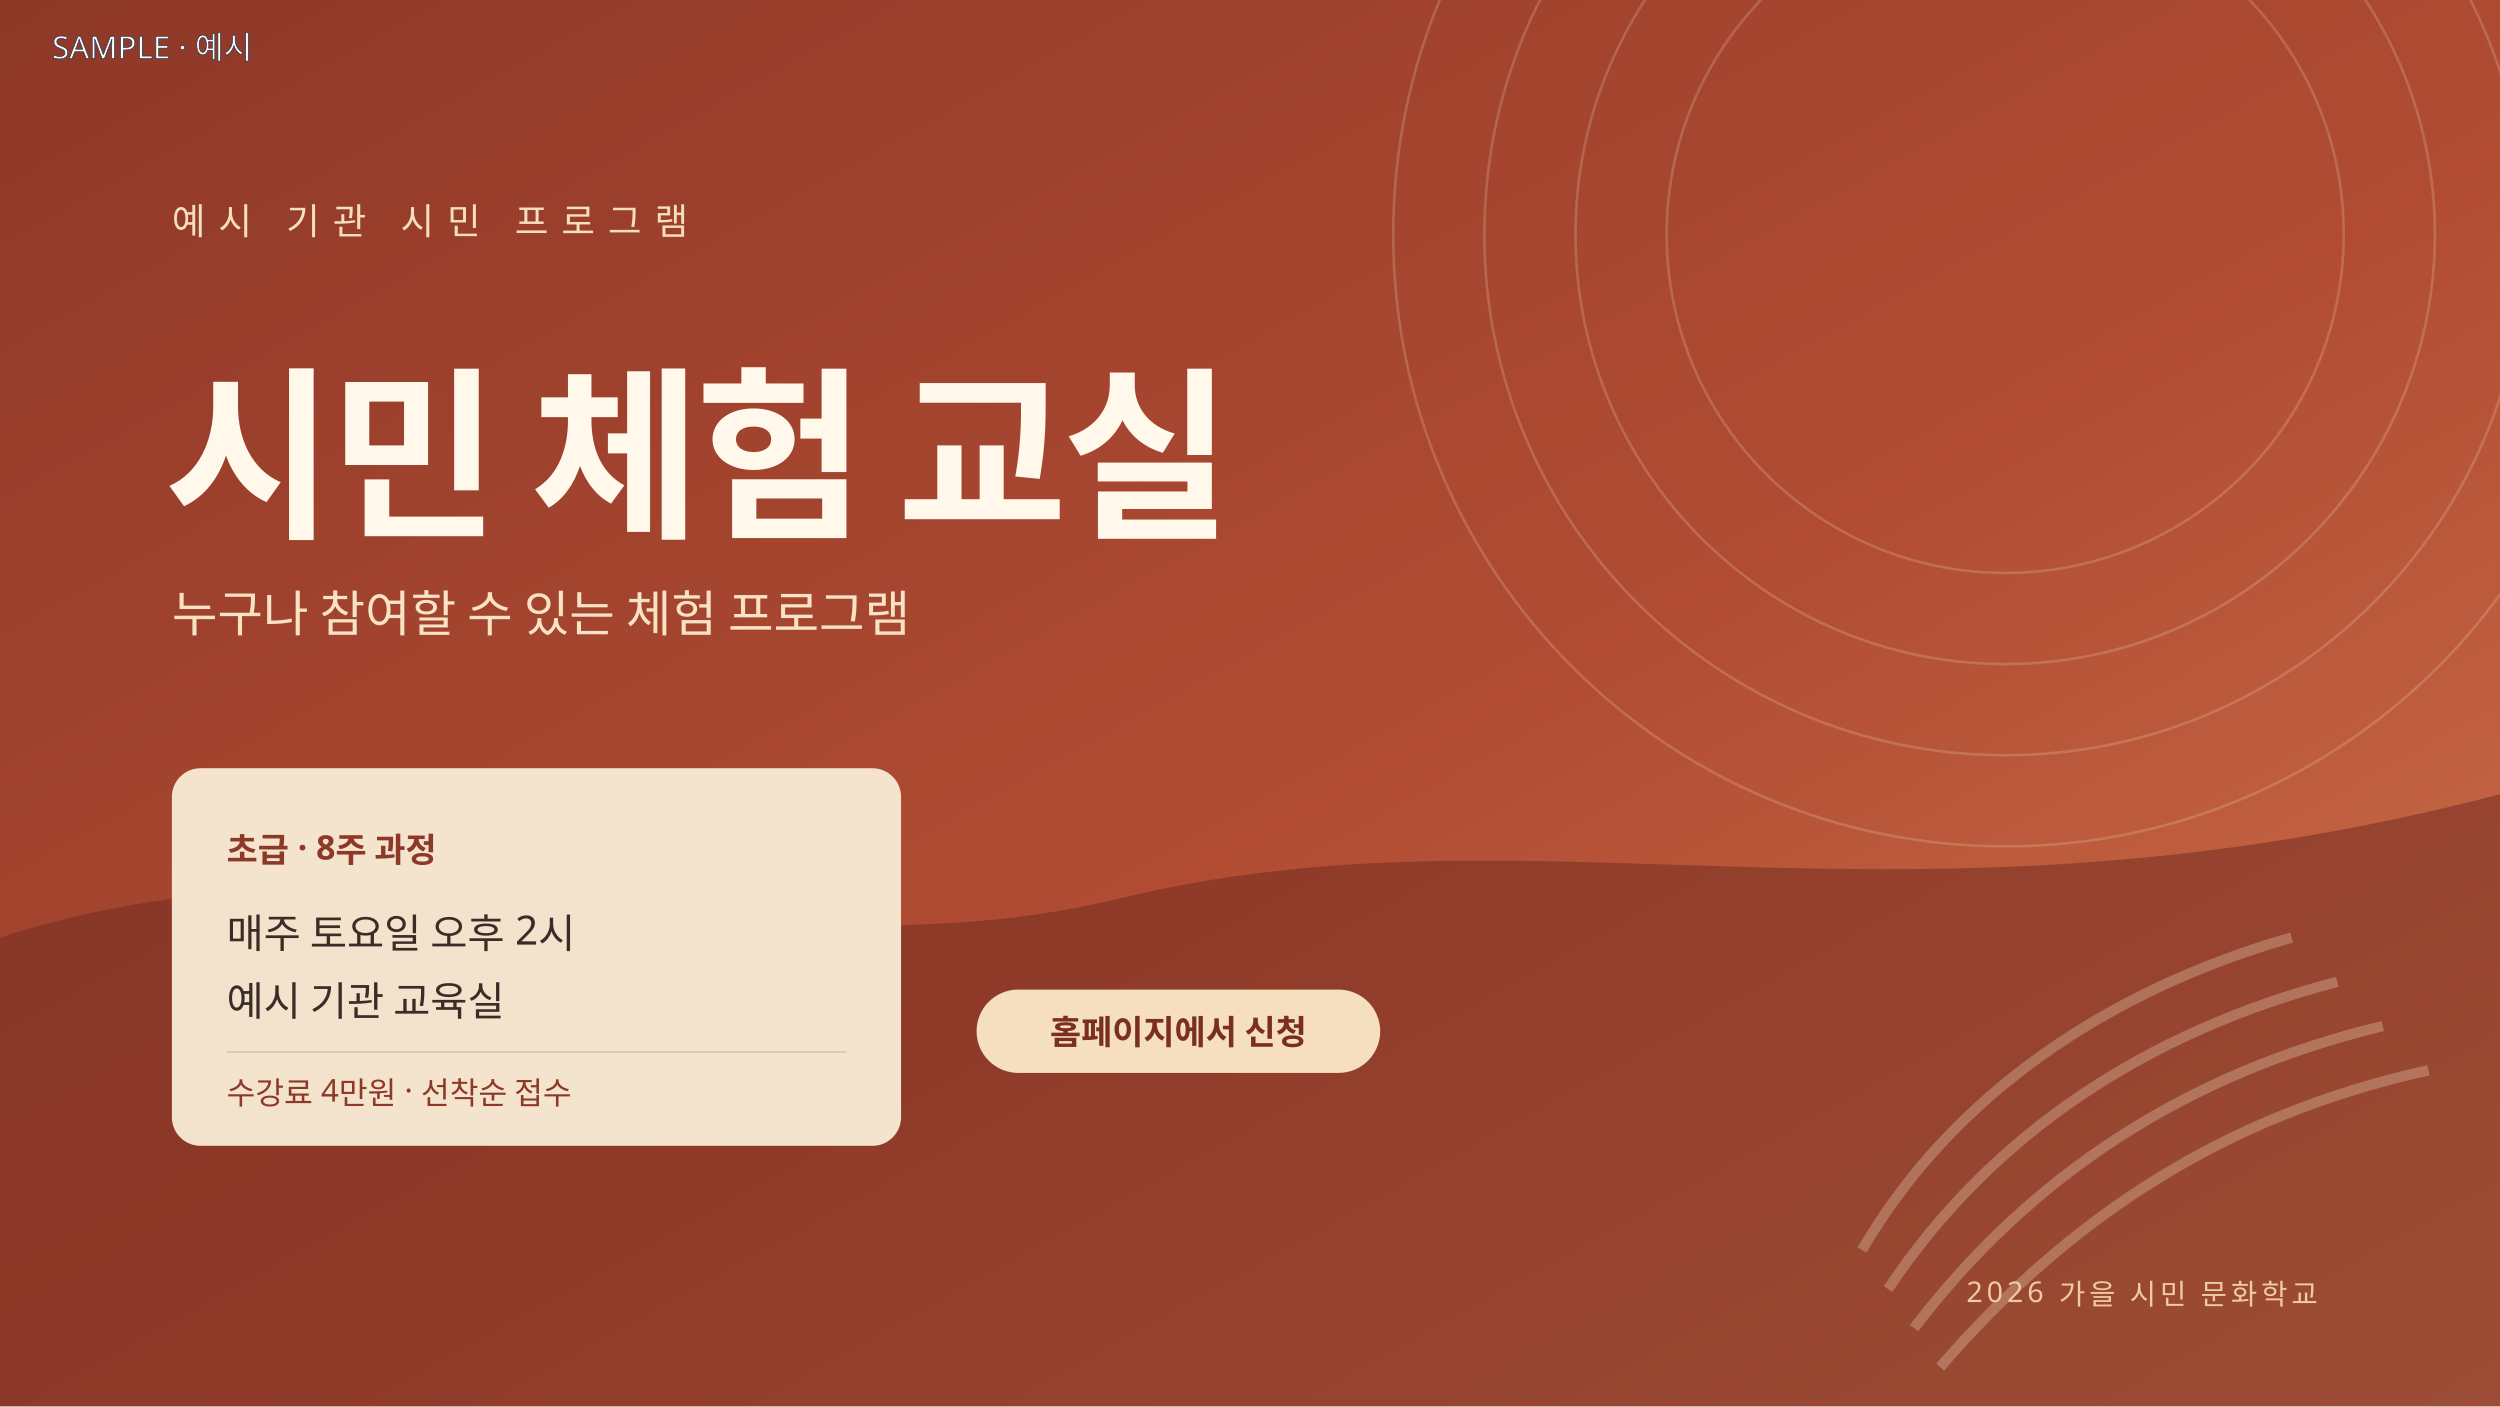
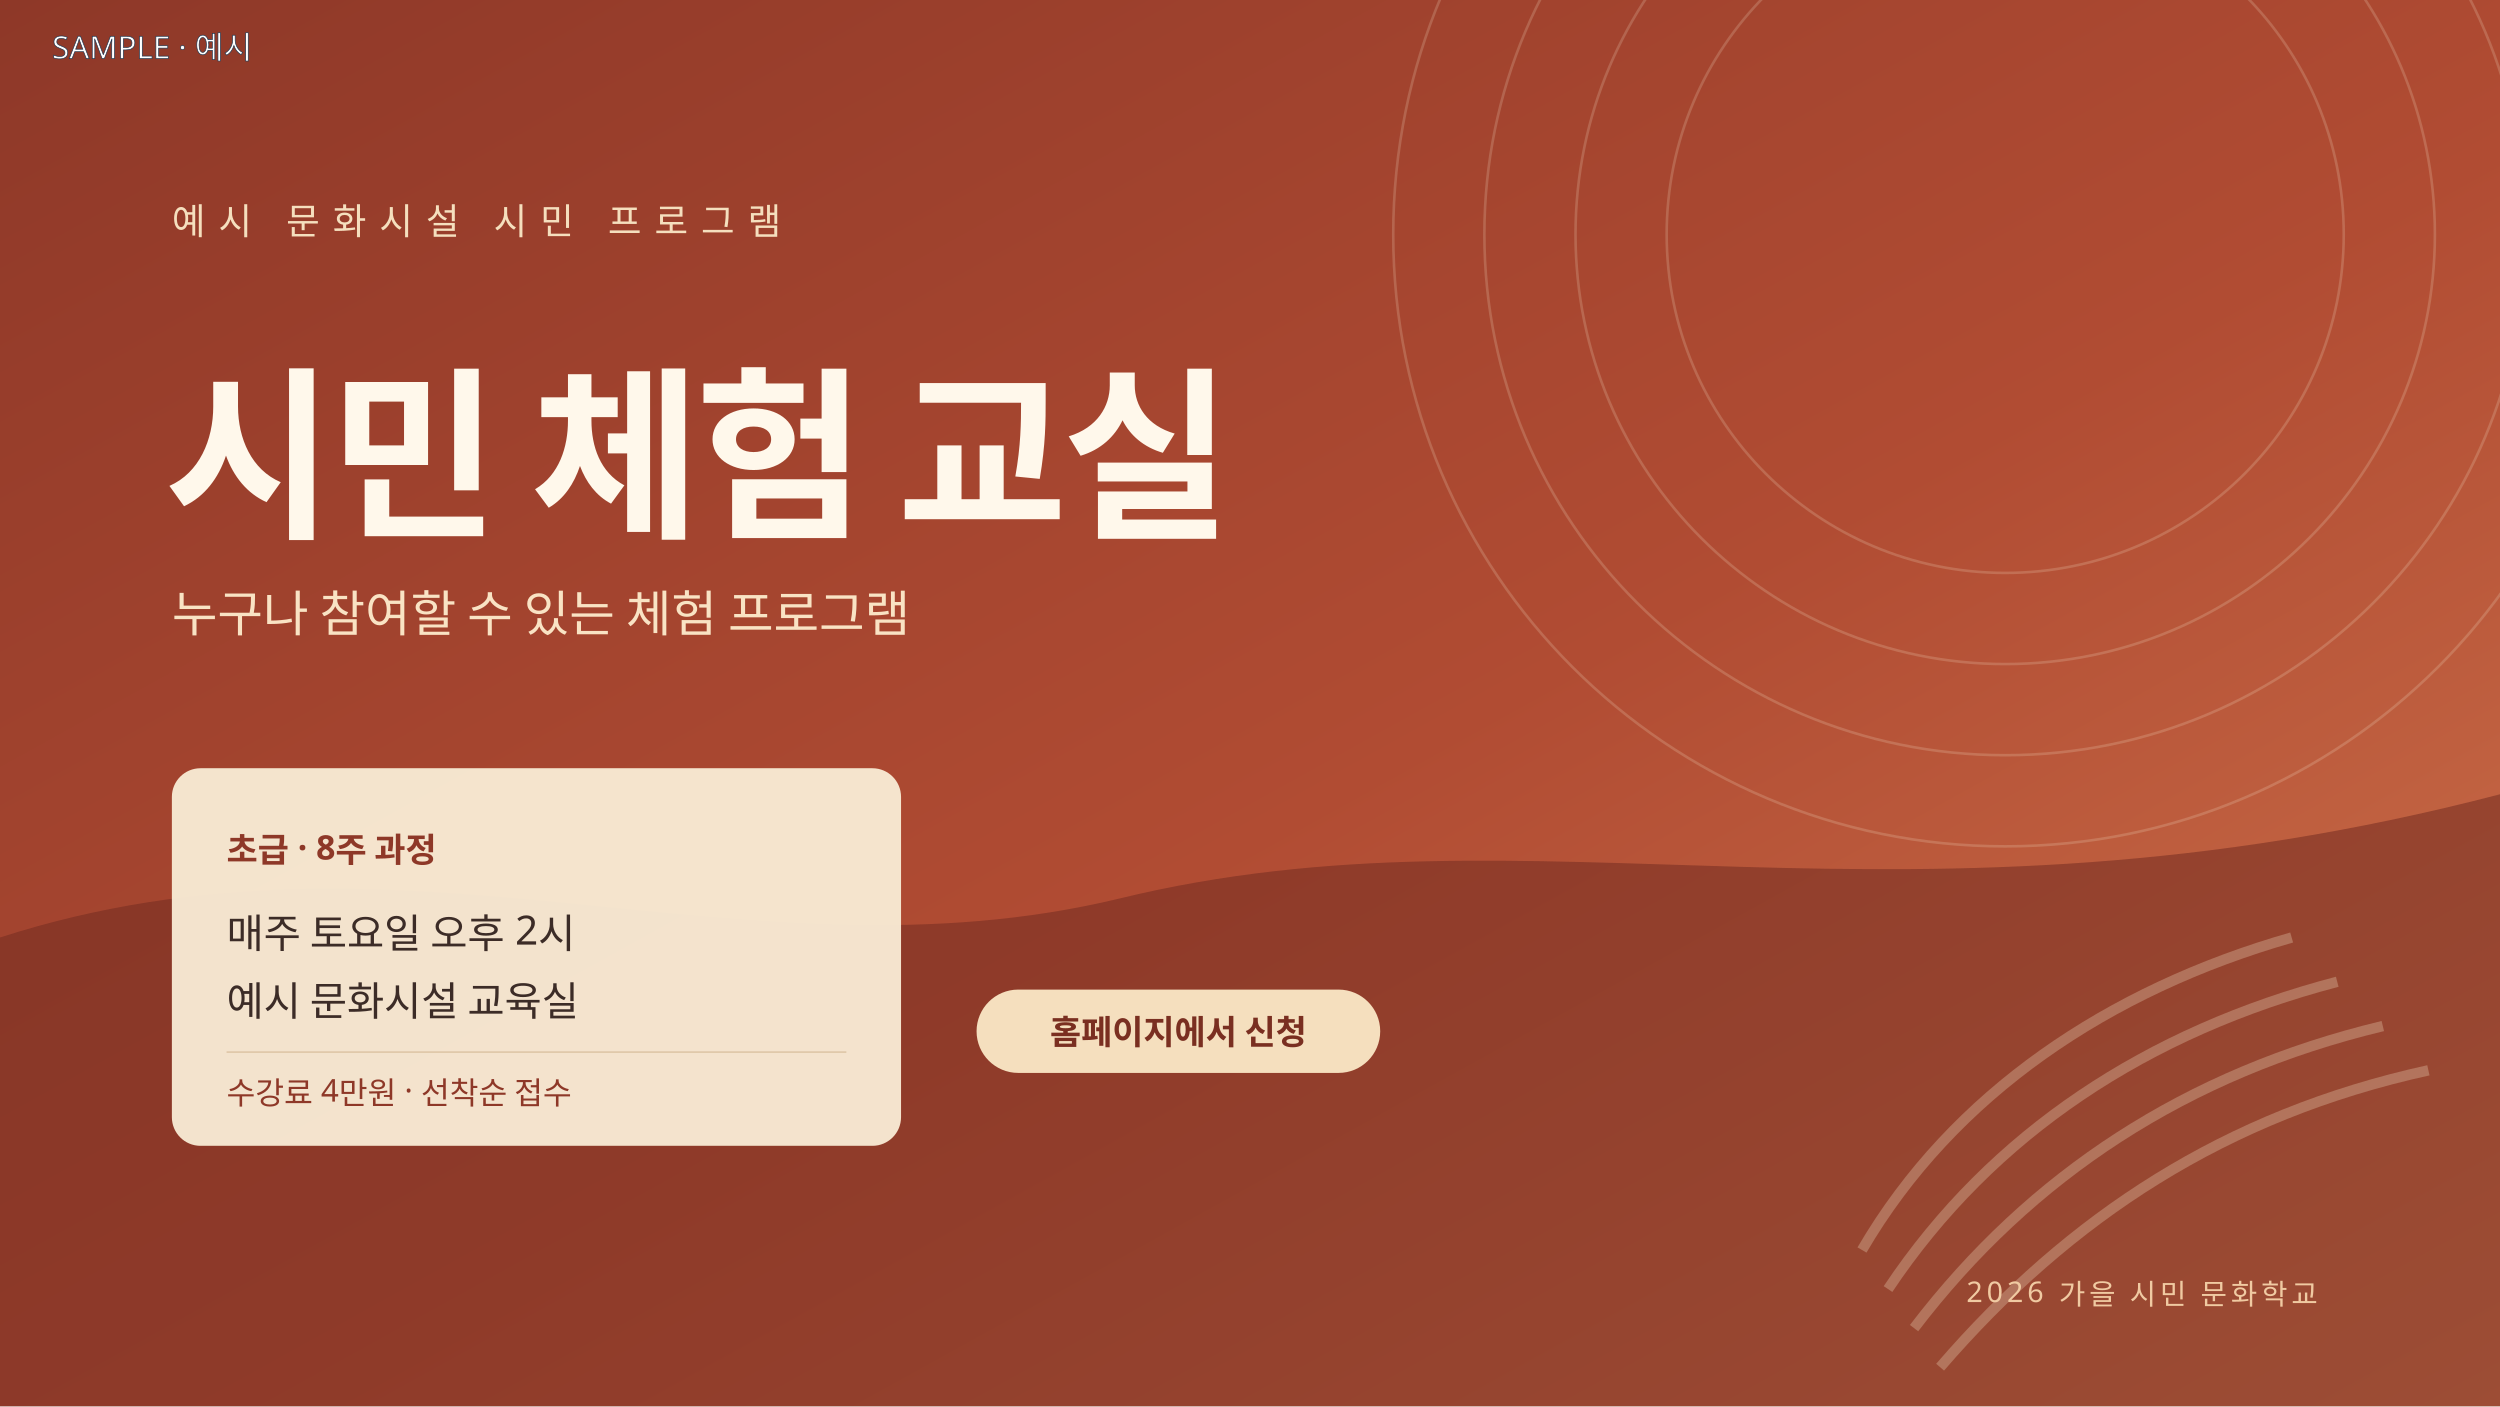
<svg xmlns="http://www.w3.org/2000/svg" width="1920" height="1080" viewBox="0 0 1920 1080">
  <defs>
    <linearGradient id="bg" x1="0" y1="0" x2="1" y2="1">
      <stop offset="0" stop-color="#8e3828" />
      <stop offset="0.55" stop-color="#b14c33" />
      <stop offset="1" stop-color="#d0764e" />
    </linearGradient>
  </defs>
  <rect width="1920" height="1080" fill="url(#bg)" />
  <g opacity="0.2" fill="none" stroke="#f7e7cb" stroke-width="2">
    <circle cx="1540" cy="180" r="260" />
    <circle cx="1540" cy="180" r="330" />
    <circle cx="1540" cy="180" r="400" />
    <circle cx="1540" cy="180" r="470" />
  </g>
  <path d="M0 720 C310 620 570 760 860 690 C1180 612 1460 730 1920 610 L1920 1080 L0 1080Z" fill="#722b20" opacity="0.55" />
  <g transform="translate(1430 720)" opacity="0.28" stroke="#f9e9cc" stroke-width="8" fill="none">
    <path d="M0 240 C70 120 190 40 330 0" />
    <path d="M20 270 C100 150 220 72 365 34" />
    <path d="M40 300 C130 182 250 104 400 68" />
    <path d="M60 330 C160 214 280 136 435 102" />
  </g>
-   <text x="132" y="180" fill="#f5dfbe" font-family="Malgun Gothic, Apple SD Gothic Neo, sans-serif" font-size="28" letter-spacing="10">예시 기관 시민 프로그램</text>
+   <text x="132" y="180" fill="#f5dfbe" font-family="Malgun Gothic, Apple SD Gothic Neo, sans-serif" font-size="28" letter-spacing="10">예시 문화시설 시민 프로그램</text>
  <text x="126" y="402" fill="#fff8eb" font-family="Malgun Gothic, Apple SD Gothic Neo, sans-serif" font-size="142" font-weight="700" letter-spacing="-4">시민 체험 교실</text>
  <text x="132" y="485" fill="#f9e3c4" font-family="Malgun Gothic, Apple SD Gothic Neo, sans-serif" font-size="38">누구나 참여할 수 있는 체험 프로그램</text>
  <g transform="translate(132 590)" font-family="Malgun Gothic, Apple SD Gothic Neo, sans-serif">
    <rect width="560" height="290" rx="22" fill="#f8ead3" opacity="0.96" />
    <text x="42" y="72" fill="#8e3828" font-size="26" font-weight="700">초급 · 8주 과정</text>
    <text x="42" y="138" fill="#3c2c27" font-size="31">매주 토요일 오후 2시</text>
-     <text x="42" y="190" fill="#3c2c27" font-size="31">예시 기관 교육실</text>
+     <text x="42" y="190" fill="#3c2c27" font-size="31">예시 문화시설 교육실</text>
    <line x1="42" y1="218" x2="518" y2="218" stroke="#d9bf9d" />
    <text x="42" y="258" fill="#8e3828" font-size="24">수강료 4만원 · 선착순 접수</text>
  </g>
  <g transform="translate(750 760)">
    <rect width="310" height="64" rx="32" fill="#f5dfbe" />
    <text x="155" y="42" text-anchor="middle" fill="#7a2f21" font-family="Malgun Gothic, Apple SD Gothic Neo, sans-serif" font-size="26" font-weight="700">홈페이지에서 신청</text>
  </g>
  <text x="1780" y="1000" text-anchor="end" fill="#f0caa2" font-family="Malgun Gothic, Apple SD Gothic Neo, sans-serif" font-size="22" letter-spacing="3">2026 가을 시민 문화학교</text>
  <text x="40" y="45" fill="#ffffff" stroke="#17334d" stroke-width="0.5" font-family="sans-serif" font-size="24">SAMPLE · 예시</text>
</svg>
